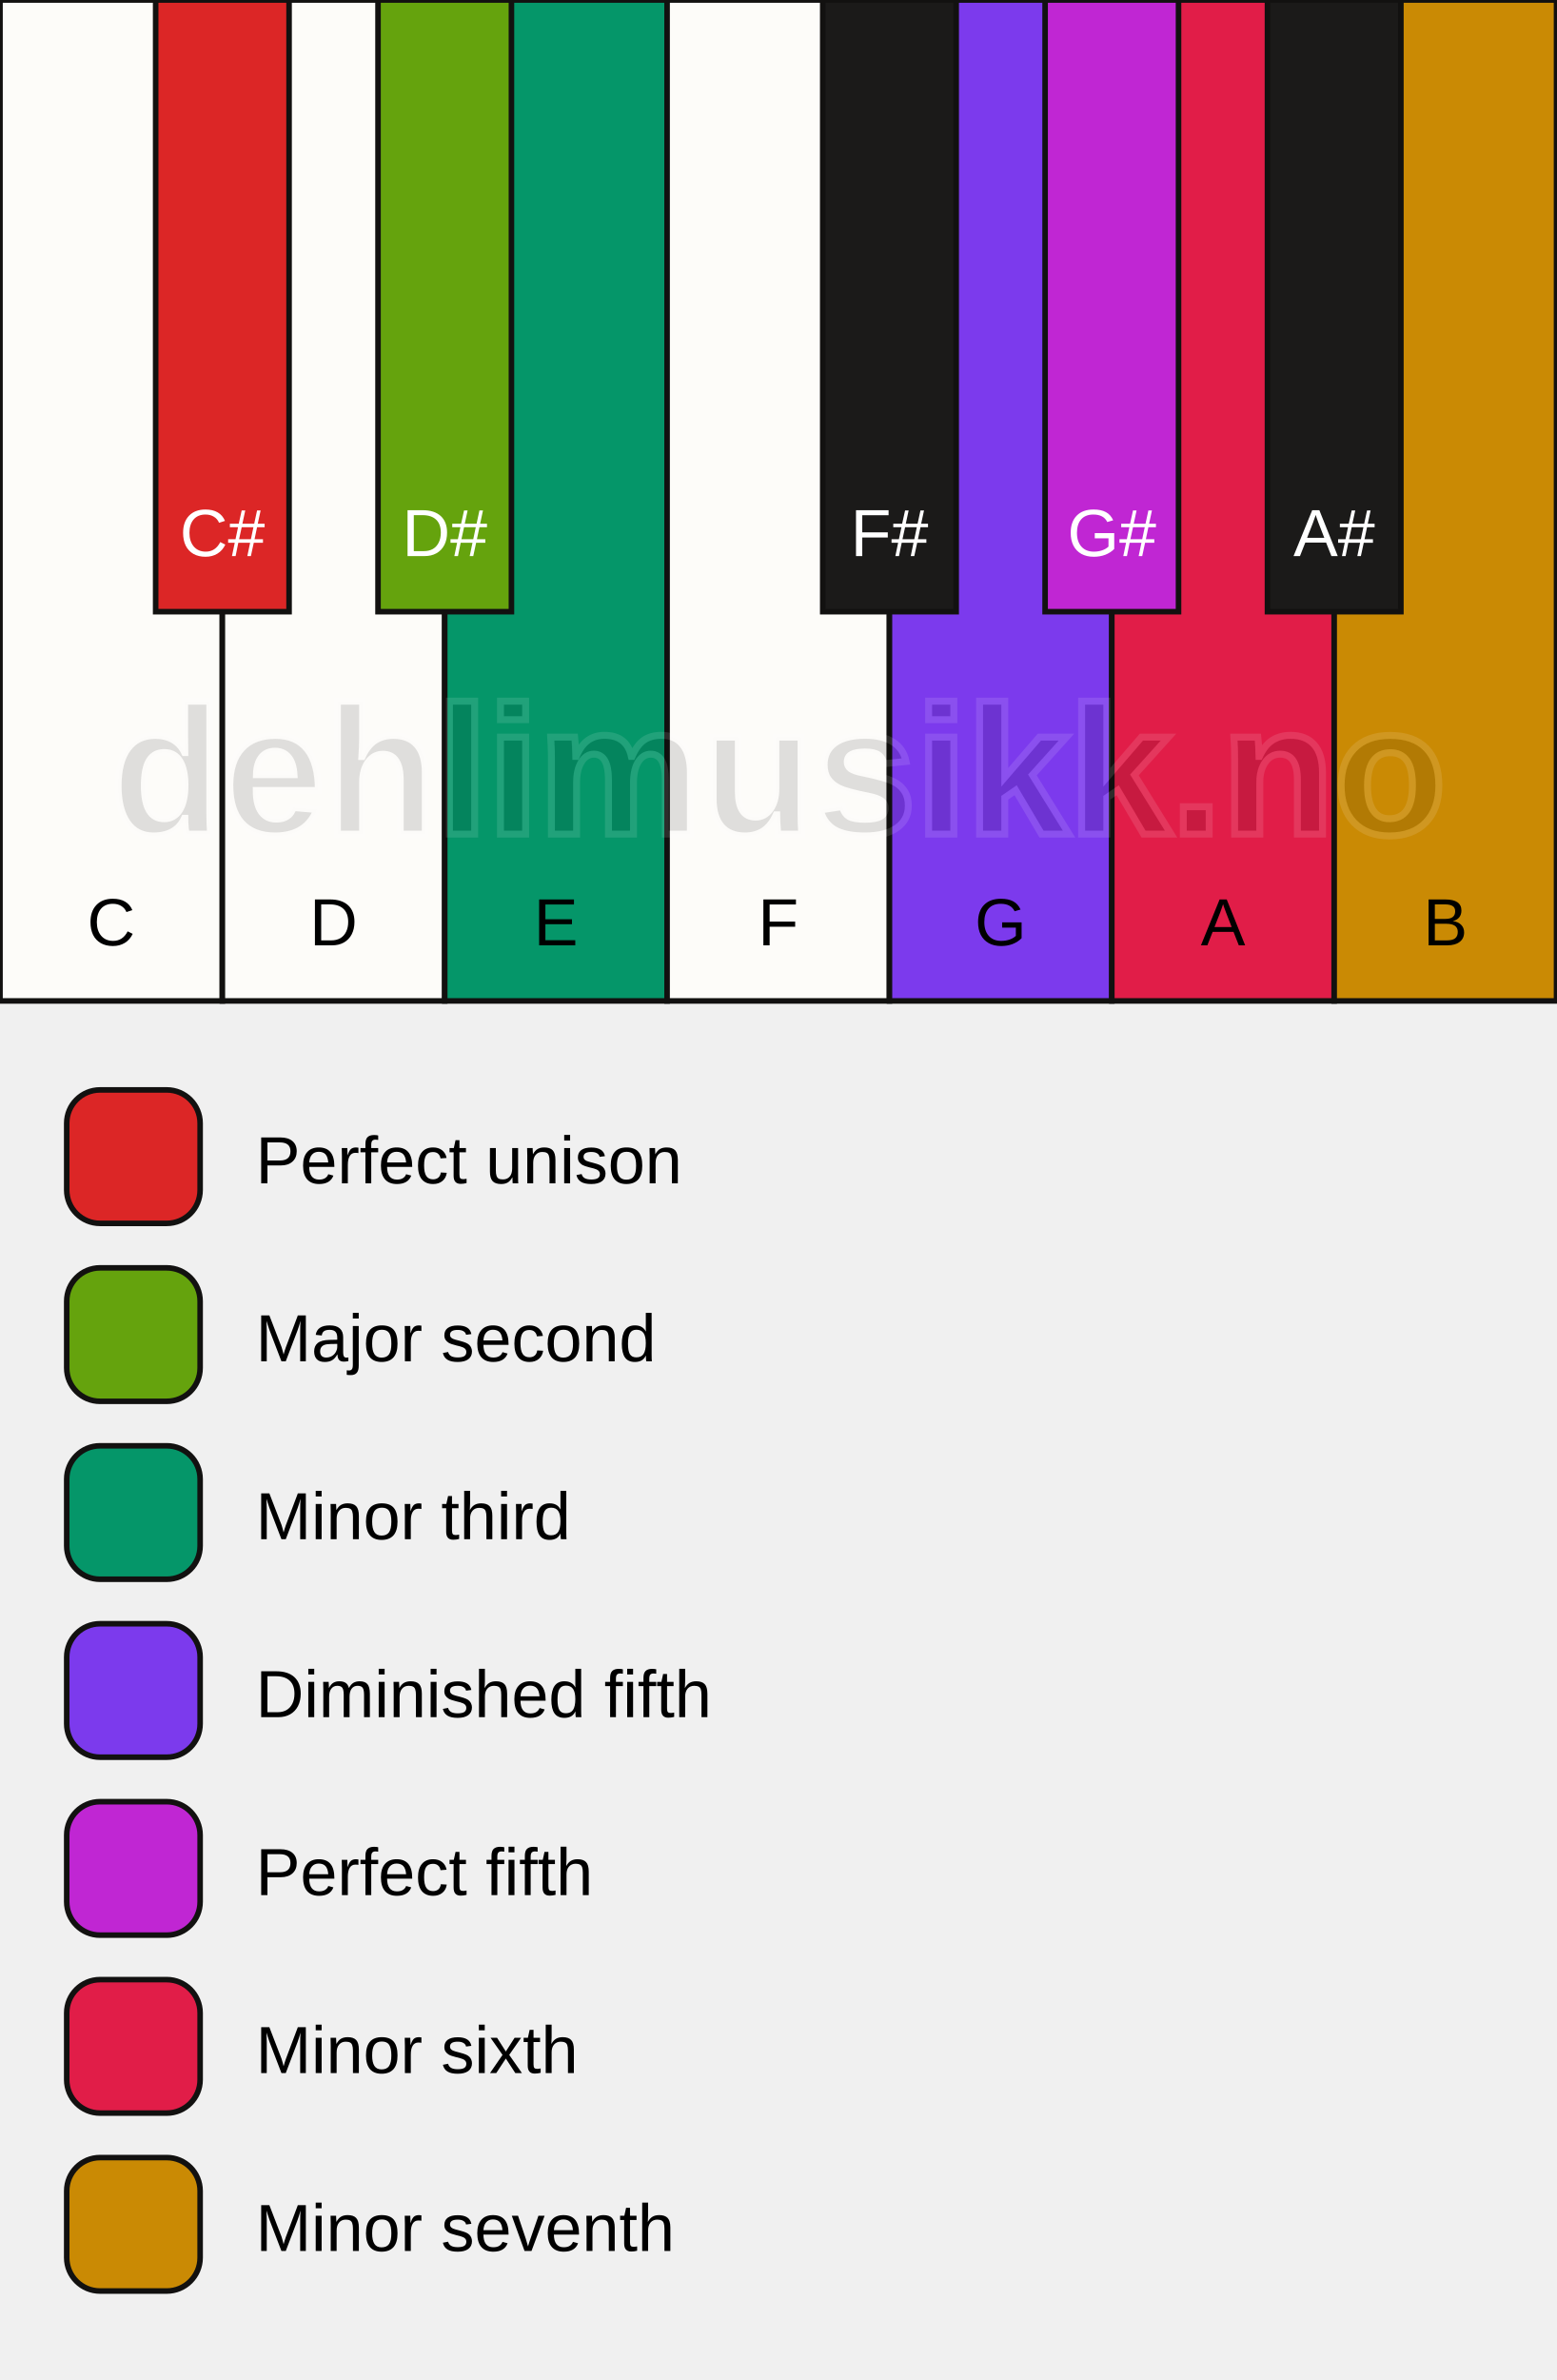
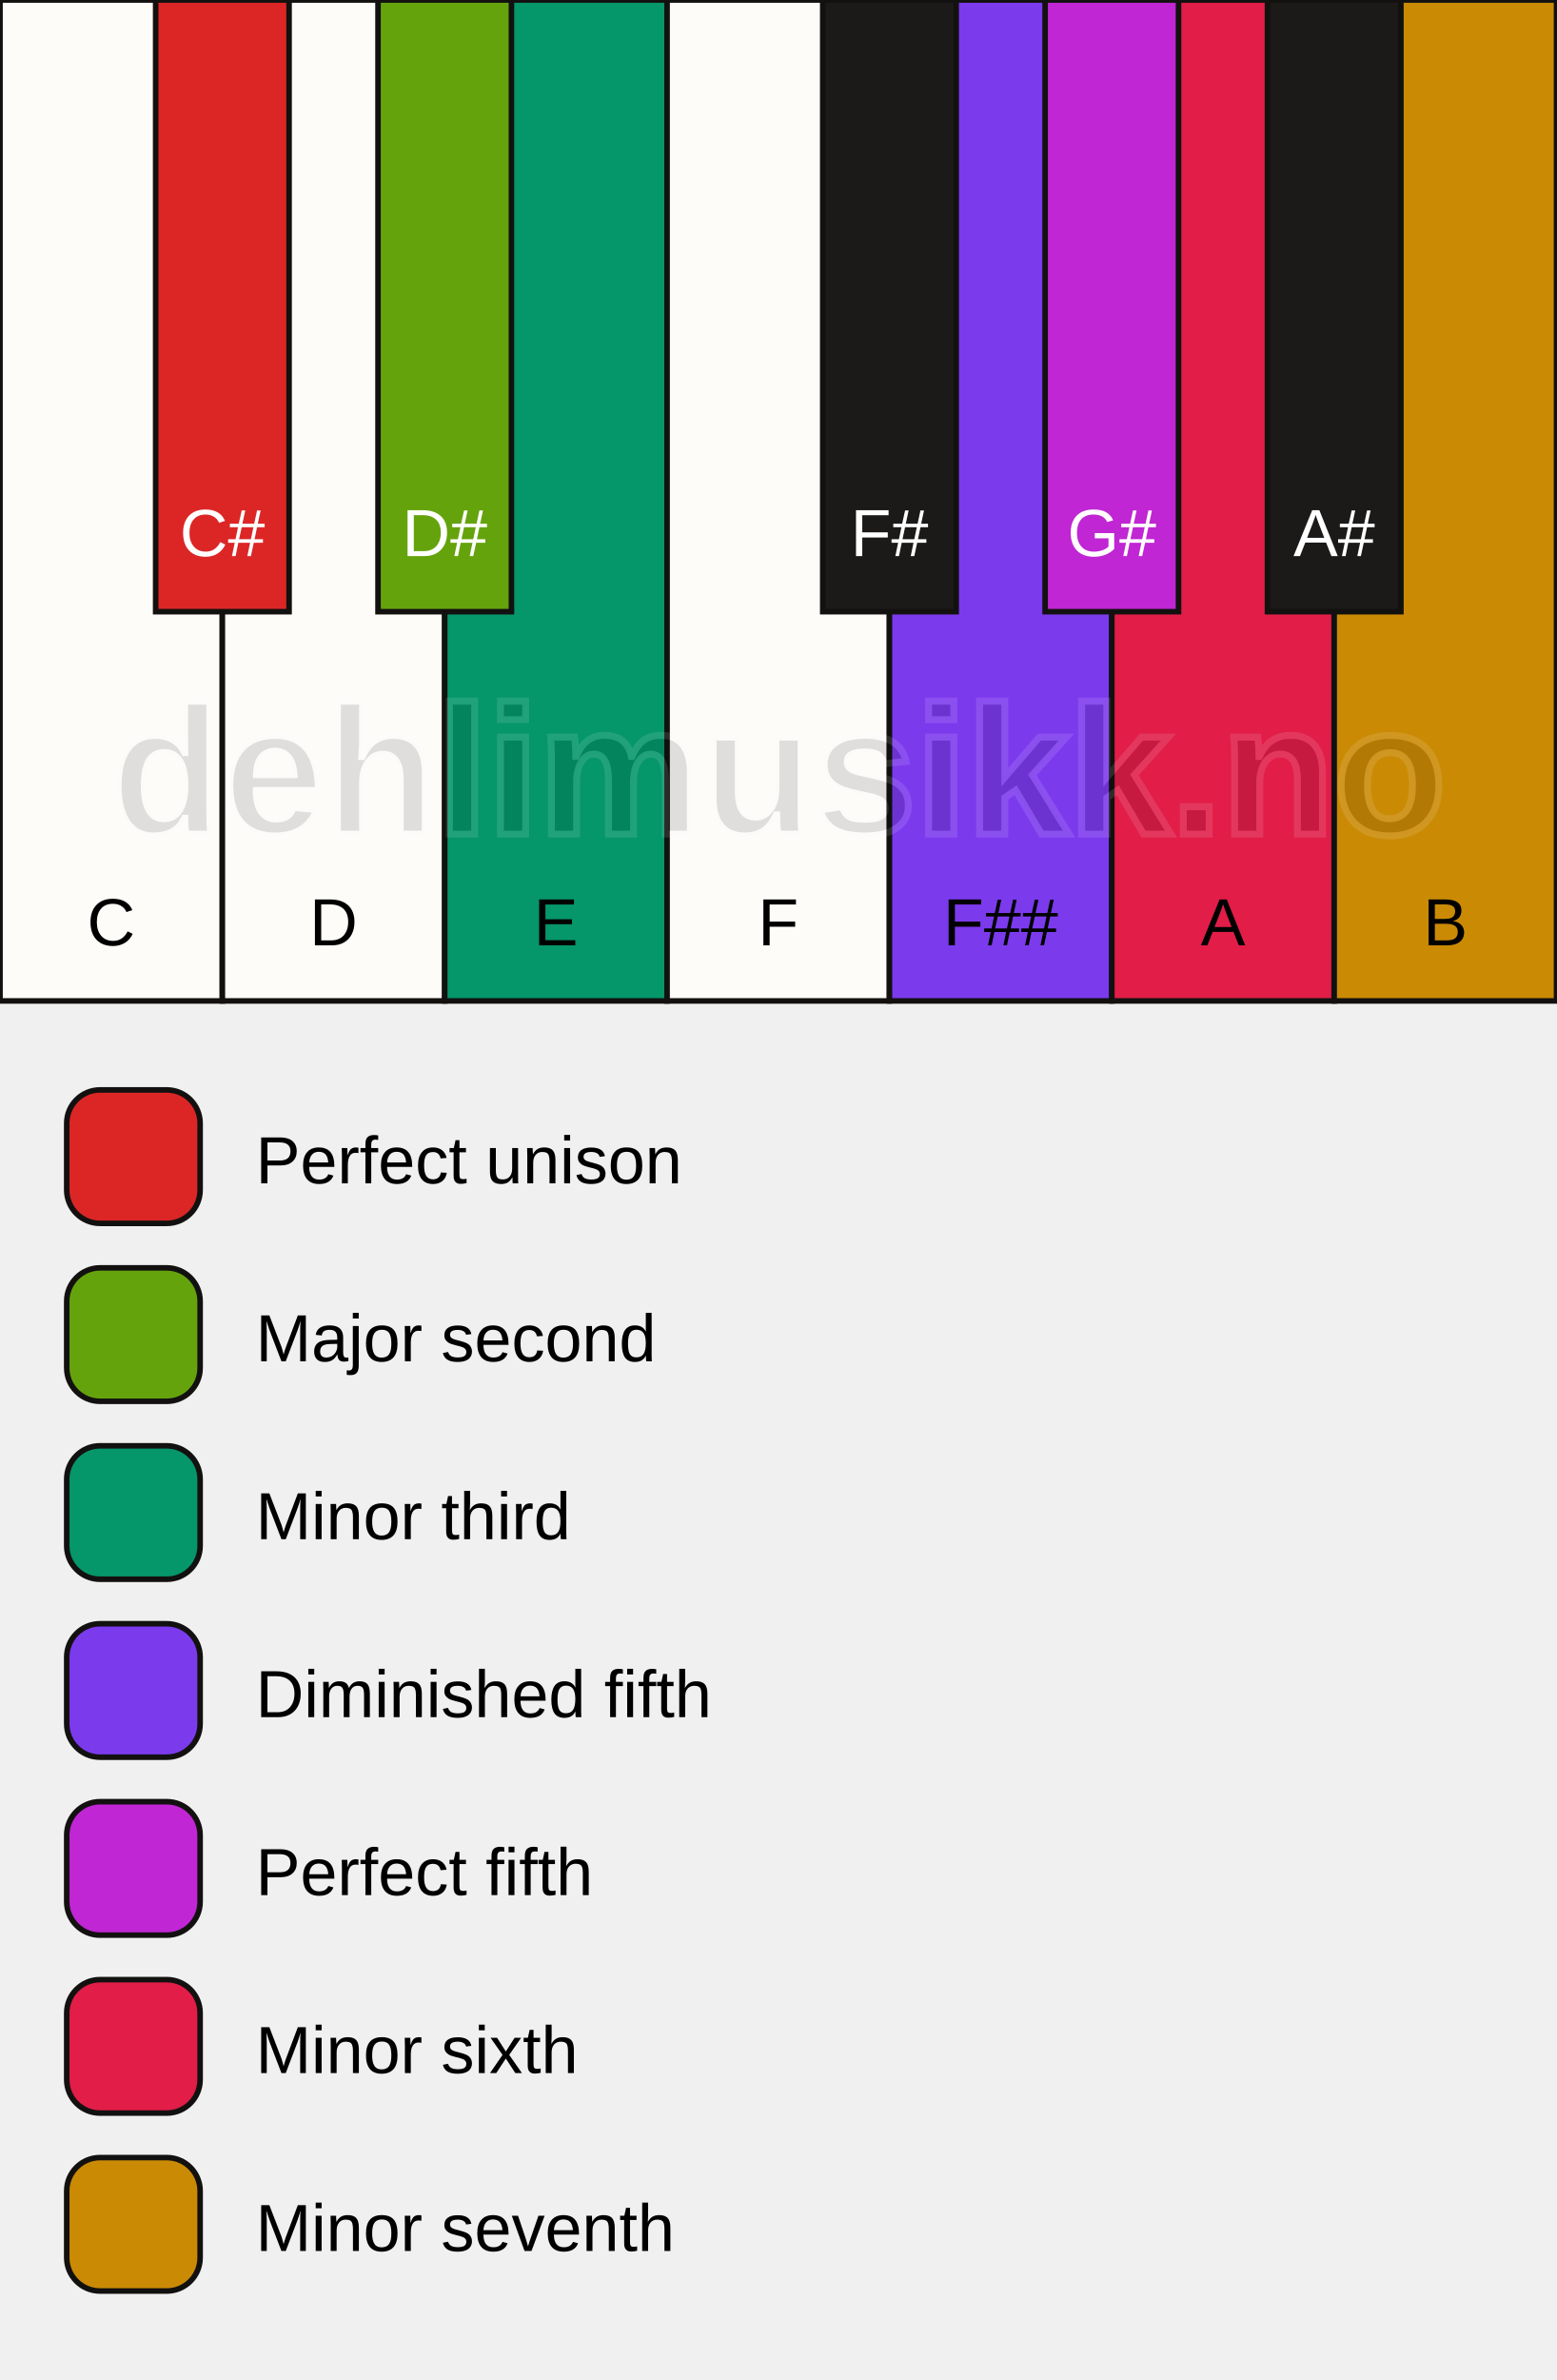
<svg xmlns="http://www.w3.org/2000/svg" width="280" height="428">
  <rect x="0" y="0" width="40" height="180" fill="#fdfcf9" stroke="#121110" />
  <text x="20" y="170" font-size="12" font-family="Arial, sans-serif" text-anchor="middle" fill="#000">
            C
          </text>
  <rect x="40" y="0" width="40" height="180" fill="#fdfcf9" stroke="#121110" />
  <text x="60" y="170" font-size="12" font-family="Arial, sans-serif" text-anchor="middle" fill="#000">
            D
          </text>
  <rect x="80" y="0" width="40" height="180" fill="#059669" stroke="#121110" />
  <text x="100" y="170" font-size="12" font-family="Arial, sans-serif" text-anchor="middle" fill="#000">
            E
          </text>
  <rect x="120" y="0" width="40" height="180" fill="#fdfcf9" stroke="#121110" />
  <text x="140" y="170" font-size="12" font-family="Arial, sans-serif" text-anchor="middle" fill="#000">
            F
          </text>
  <rect x="160" y="0" width="40" height="180" fill="#7c3aed" stroke="#121110" />
  <text x="180" y="170" font-size="12" font-family="Arial, sans-serif" text-anchor="middle" fill="#000">
-             G
+             F##
          </text>
  <rect x="200" y="0" width="40" height="180" fill="#e11d48" stroke="#121110" />
  <text x="220" y="170" font-size="12" font-family="Arial, sans-serif" text-anchor="middle" fill="#000">
            A
          </text>
  <rect x="240" y="0" width="40" height="180" fill="#ca8a04" stroke="#121110" />
  <text x="260" y="170" font-size="12" font-family="Arial, sans-serif" text-anchor="middle" fill="#000">
            B
          </text>
  <rect x="28" y="0" width="24" height="110" fill="#dc2626" stroke="#121110" />
  <text x="40" y="100" font-size="12" font-family="Arial, sans-serif" text-anchor="middle" fill="#fff">
            C#
          </text>
  <rect x="68" y="0" width="24" height="110" fill="#65a30d" stroke="#121110" />
  <text x="80" y="100" font-size="12" font-family="Arial, sans-serif" text-anchor="middle" fill="#fff">
            D#
          </text>
  <rect x="148" y="0" width="24" height="110" fill="#1b1a19" stroke="#121110" />
  <text x="160" y="100" font-size="12" font-family="Arial, sans-serif" text-anchor="middle" fill="#fff">
            F#
          </text>
  <rect x="188" y="0" width="24" height="110" fill="#c026d3" stroke="#121110" />
  <text x="200" y="100" font-size="12" font-family="Arial, sans-serif" text-anchor="middle" fill="#fff">
            G#
          </text>
  <rect x="228" y="0" width="24" height="110" fill="#1b1a19" stroke="#121110" />
  <text x="240" y="100" font-size="12" font-family="Arial, sans-serif" text-anchor="middle" fill="#fff">
            A#
          </text>
  <text x="140" y="150" font-size="33" font-family="Arial, sans-serif" font-weight="bold" text-anchor="middle" fill="#000" opacity="0.12" stroke="#fff" stroke-width="1.25" stroke-opacity="0.95">
        dehlimusikk.no
      </text>
  <rect x="12" y="196" width="24" height="24" fill="#dc2626" stroke="#121110" rx="6" />
  <text x="46" y="212.8" font-size="12" font-family="Arial, sans-serif" text-anchor="start" fill="#000">Perfect unison</text>
  <rect x="12" y="228" width="24" height="24" fill="#65a30d" stroke="#121110" rx="6" />
  <text x="46" y="244.8" font-size="12" font-family="Arial, sans-serif" text-anchor="start" fill="#000">Major second</text>
  <rect x="12" y="260" width="24" height="24" fill="#059669" stroke="#121110" rx="6" />
  <text x="46" y="276.8" font-size="12" font-family="Arial, sans-serif" text-anchor="start" fill="#000">Minor third</text>
  <rect x="12" y="292" width="24" height="24" fill="#7c3aed" stroke="#121110" rx="6" />
  <text x="46" y="308.8" font-size="12" font-family="Arial, sans-serif" text-anchor="start" fill="#000">Diminished fifth</text>
  <rect x="12" y="324" width="24" height="24" fill="#c026d3" stroke="#121110" rx="6" />
  <text x="46" y="340.8" font-size="12" font-family="Arial, sans-serif" text-anchor="start" fill="#000">Perfect fifth</text>
  <rect x="12" y="356" width="24" height="24" fill="#e11d48" stroke="#121110" rx="6" />
  <text x="46" y="372.8" font-size="12" font-family="Arial, sans-serif" text-anchor="start" fill="#000">Minor sixth</text>
  <rect x="12" y="388" width="24" height="24" fill="#ca8a04" stroke="#121110" rx="6" />
  <text x="46" y="404.8" font-size="12" font-family="Arial, sans-serif" text-anchor="start" fill="#000">Minor seventh</text>
</svg>
